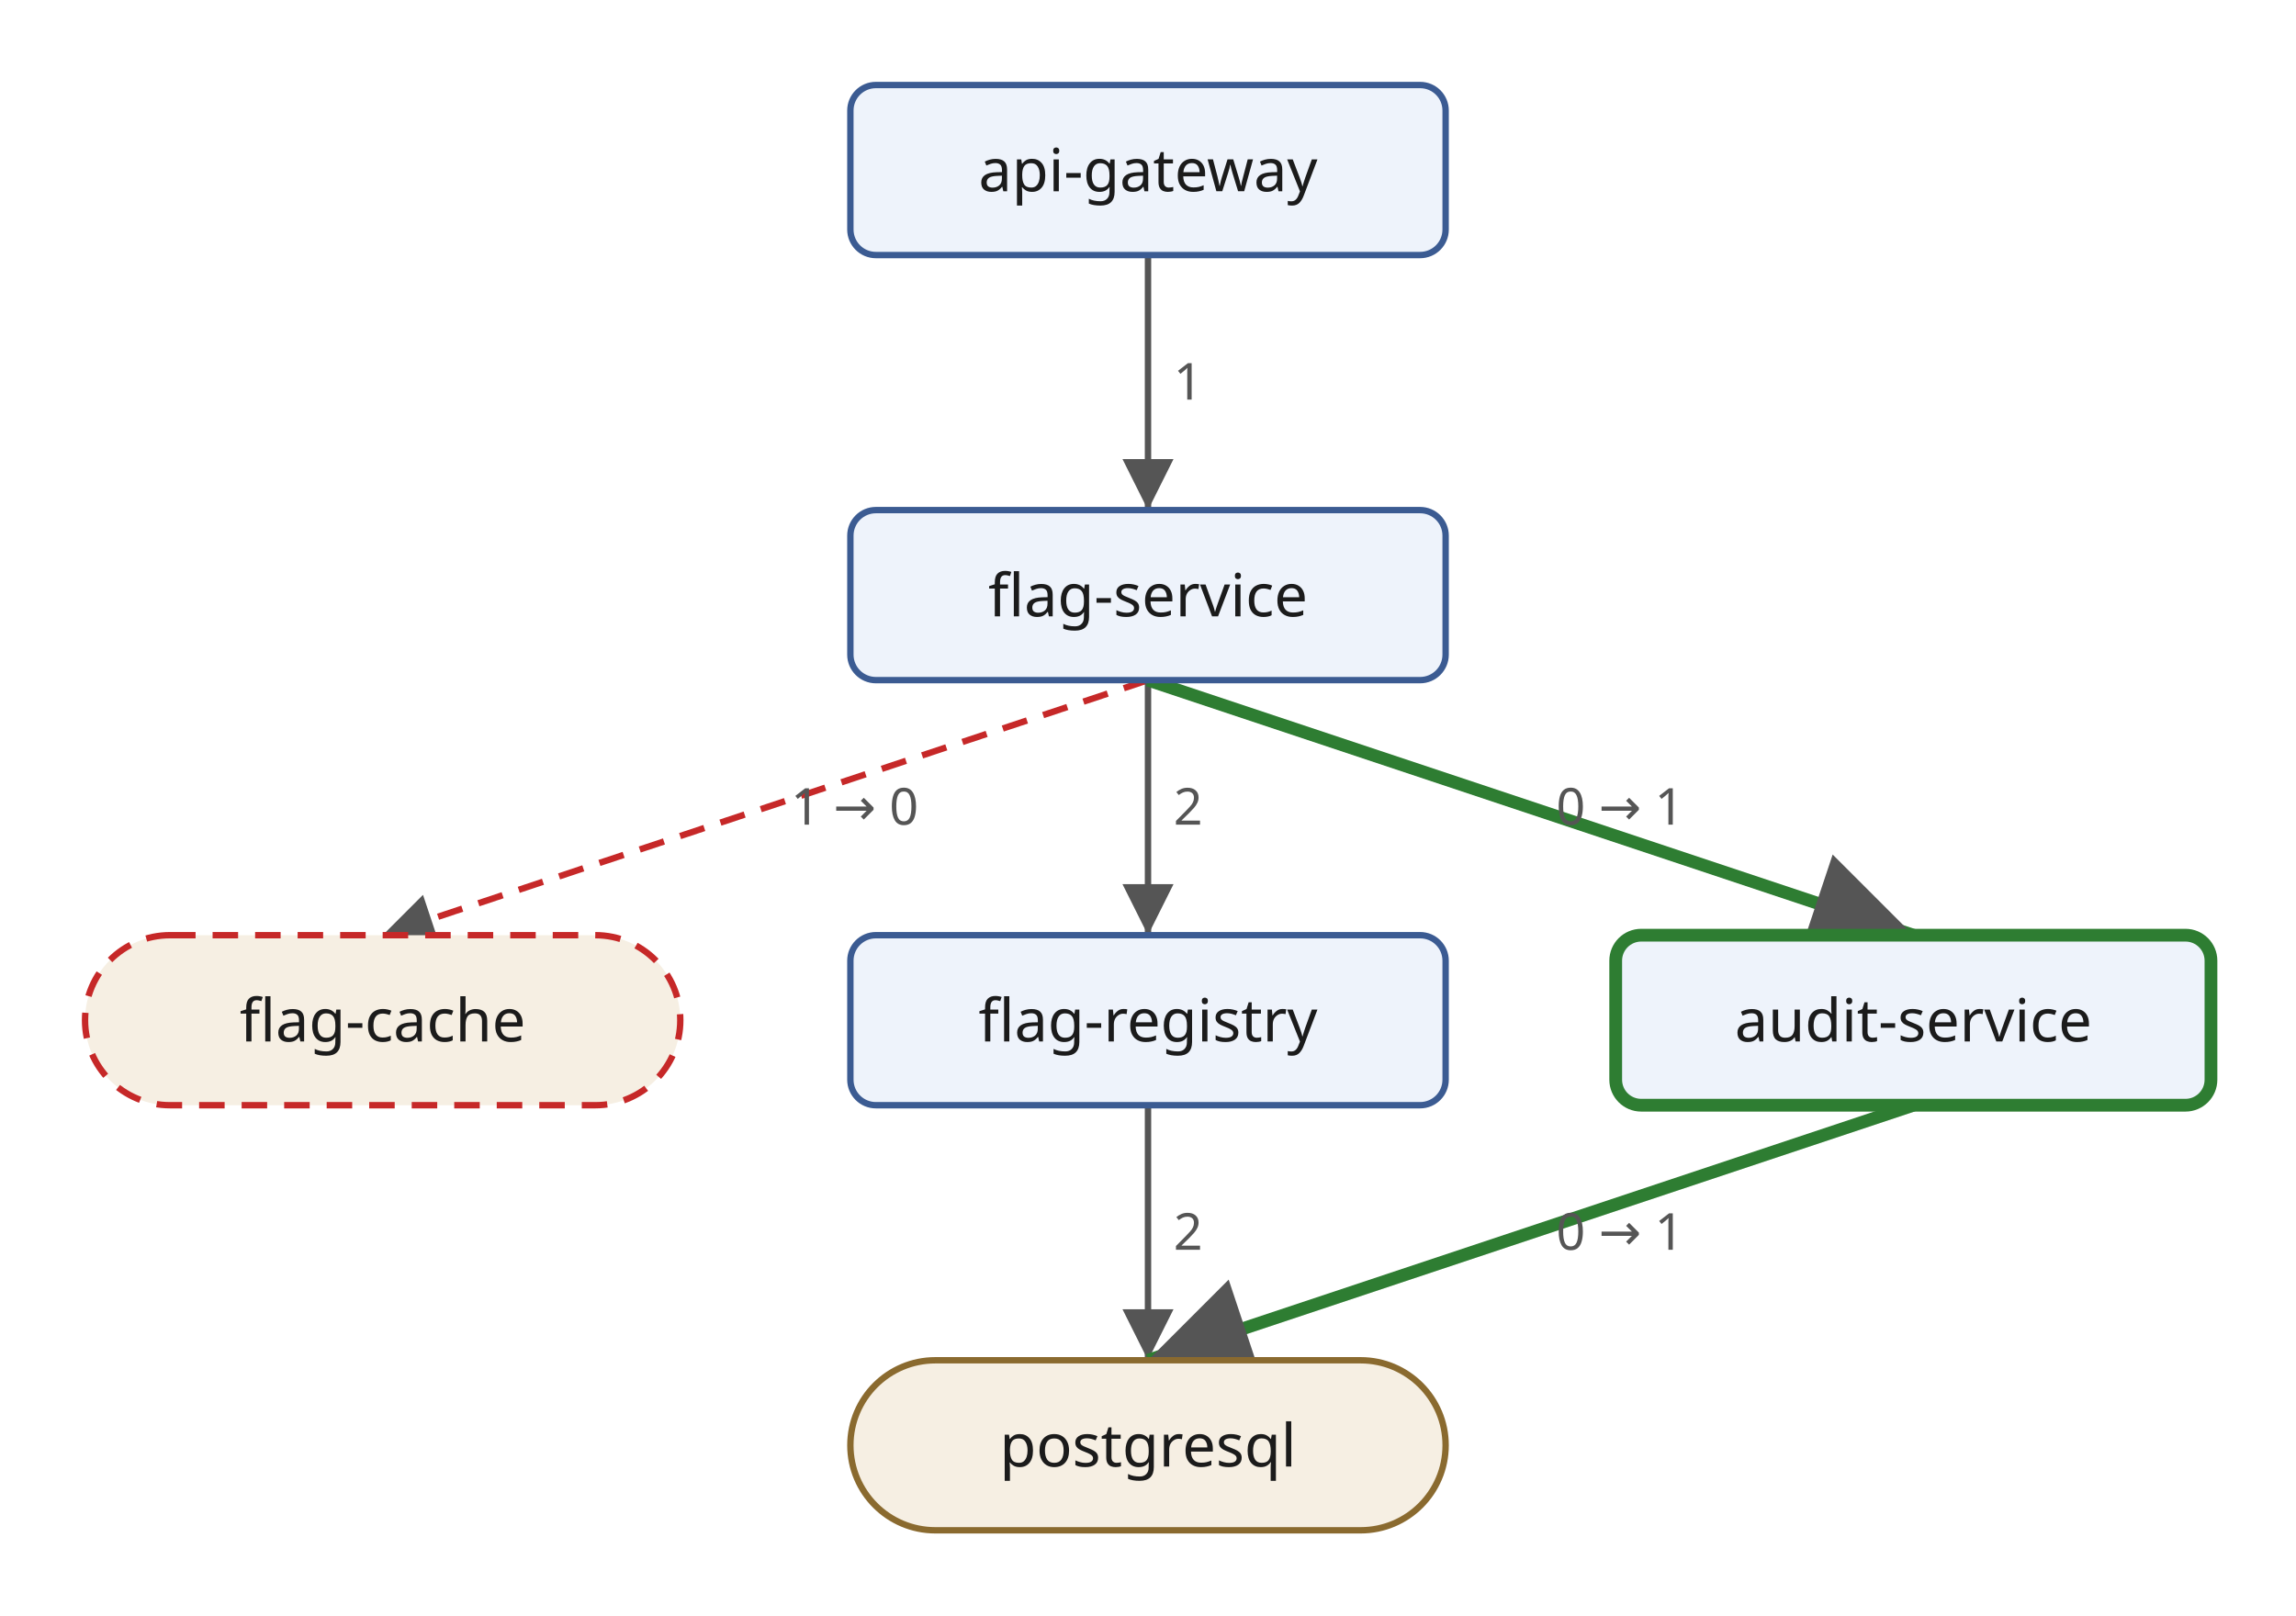
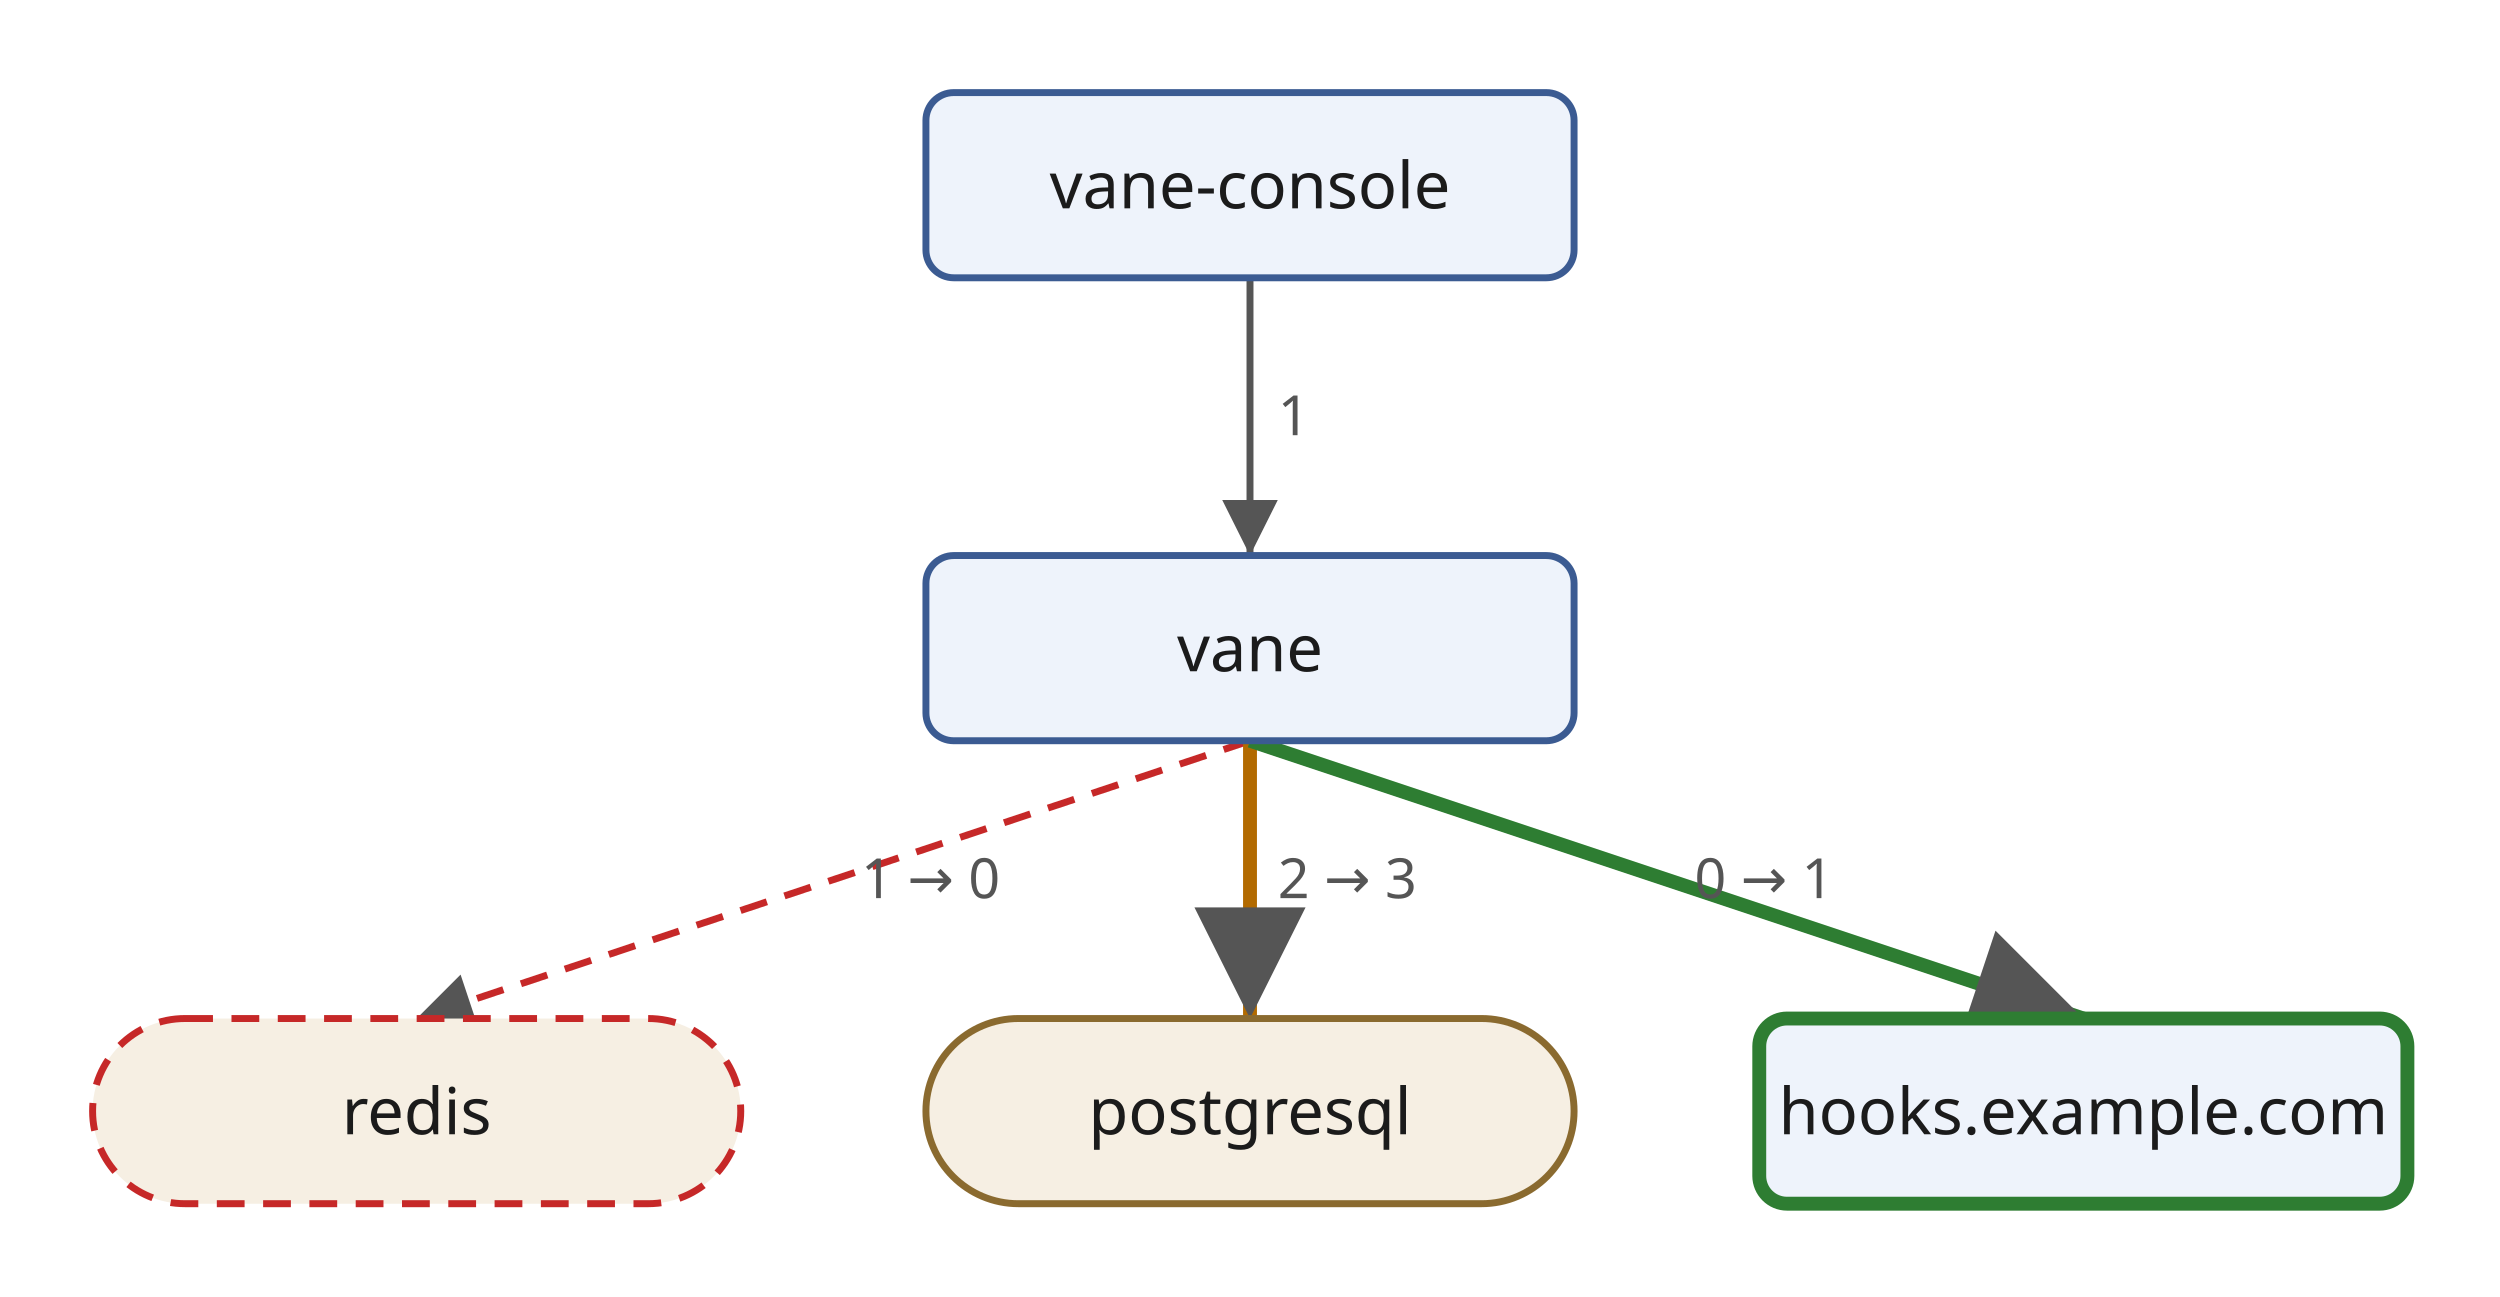
- <svg xmlns="http://www.w3.org/2000/svg" width="540" height="380" viewBox="0 0 540 380">
+ <svg xmlns="http://www.w3.org/2000/svg" width="540" height="280" viewBox="0 0 540 280">
  <style>
    .node rect { fill: #eef3fb; stroke: #3b5b92; stroke-width: 1.5 }
    .store rect { fill: #f6efe3; stroke: #8a6a2f }
    .node text { font: 14px sans-serif; fill: #1b1b1b }
    .edge line { stroke: #555555; stroke-width: 1.5 }
    .edge text { font: 12px sans-serif; fill: #555555 }
    .removed rect, .removed line, .removed path { stroke: #c62828; stroke-dasharray: 6 4 }
    .added rect, .added line, .added path { stroke: #2e7d32; stroke-width: 3 }
+     .changed rect, .changed line, .changed path { stroke: #b26a00; stroke-width: 3 }
  </style>
  <defs>
    <marker id="arrow" viewBox="0 0 10 10" refX="10" refY="5" markerWidth="8" markerHeight="8" orient="auto">
      <path d="M 0 0 L 10 5 L 0 10 z" fill="#555555" />
    </marker>
  </defs>
-   <g class="edge" id="edge-api-gateway-flag-service">
+   <g class="edge" id="edge-vane-console-vane">
    <line x1="270" y1="60" x2="270" y2="120" marker-end="url(#arrow)" />
    <text x="276" y="94">1</text>
  </g>
-   <g class="edge removed" id="edge-flag-service-flag-cache">
+   <g class="edge removed" id="edge-vane-redis">
    <line x1="270" y1="160" x2="90" y2="220" marker-end="url(#arrow)" />
    <text x="186" y="194">1 → 0</text>
  </g>
-   <g class="edge" id="edge-flag-service-flag-registry">
+   <g class="edge changed" id="edge-vane-postgresql">
    <line x1="270" y1="160" x2="270" y2="220" marker-end="url(#arrow)" />
-     <text x="276" y="194">2</text>
+     <text x="276" y="194">2 → 3</text>
  </g>
-   <g class="edge" id="edge-flag-registry-postgresql">
-     <line x1="270" y1="260" x2="270" y2="320" marker-end="url(#arrow)" />
-     <text x="276" y="294">2</text>
-   </g>
-   <g class="edge added" id="edge-flag-service-audit-service">
+   <g class="edge added" id="edge-vane-hooks.example.com">
    <line x1="270" y1="160" x2="450" y2="220" marker-end="url(#arrow)" />
    <text x="366" y="194">0 → 1</text>
  </g>
-   <g class="edge added" id="edge-audit-service-postgresql">
-     <line x1="450" y1="260" x2="270" y2="320" marker-end="url(#arrow)" />
-     <text x="366" y="294">0 → 1</text>
+   <g class="node service" id="node-vane-console">
+     <rect x="200" y="20" width="140" height="40" rx="6" />
+     <text x="270" y="45" text-anchor="middle">vane-console</text>
  </g>
-   <g class="node service" id="node-api-gateway">
-     <rect x="200" y="20" width="140" height="40" rx="6" />
-     <text x="270" y="45" text-anchor="middle">api-gateway</text>
+   <g class="node service" id="node-vane">
+     <rect x="200" y="120" width="140" height="40" rx="6" />
+     <text x="270" y="145" text-anchor="middle">vane</text>
  </g>
-   <g class="node service" id="node-flag-service">
-     <rect x="200" y="120" width="140" height="40" rx="6" />
-     <text x="270" y="145" text-anchor="middle">flag-service</text>
-   </g>
-   <g class="node store removed" id="node-flag-cache">
+   <g class="node store removed" id="node-redis">
    <rect x="20" y="220" width="140" height="40" rx="20" />
-     <text x="90" y="245" text-anchor="middle">flag-cache</text>
-   </g>
-   <g class="node service" id="node-flag-registry">
-     <rect x="200" y="220" width="140" height="40" rx="6" />
-     <text x="270" y="245" text-anchor="middle">flag-registry</text>
+     <text x="90" y="245" text-anchor="middle">redis</text>
  </g>
  <g class="node store" id="node-postgresql">
-     <rect x="200" y="320" width="140" height="40" rx="20" />
-     <text x="270" y="345" text-anchor="middle">postgresql</text>
+     <rect x="200" y="220" width="140" height="40" rx="20" />
+     <text x="270" y="245" text-anchor="middle">postgresql</text>
  </g>
-   <g class="node service added" id="node-audit-service">
+   <g class="node service added" id="node-hooks.example.com">
    <rect x="380" y="220" width="140" height="40" rx="6" />
-     <text x="450" y="245" text-anchor="middle">audit-service</text>
+     <text x="450" y="245" text-anchor="middle">hooks.example.com</text>
  </g>
</svg>
